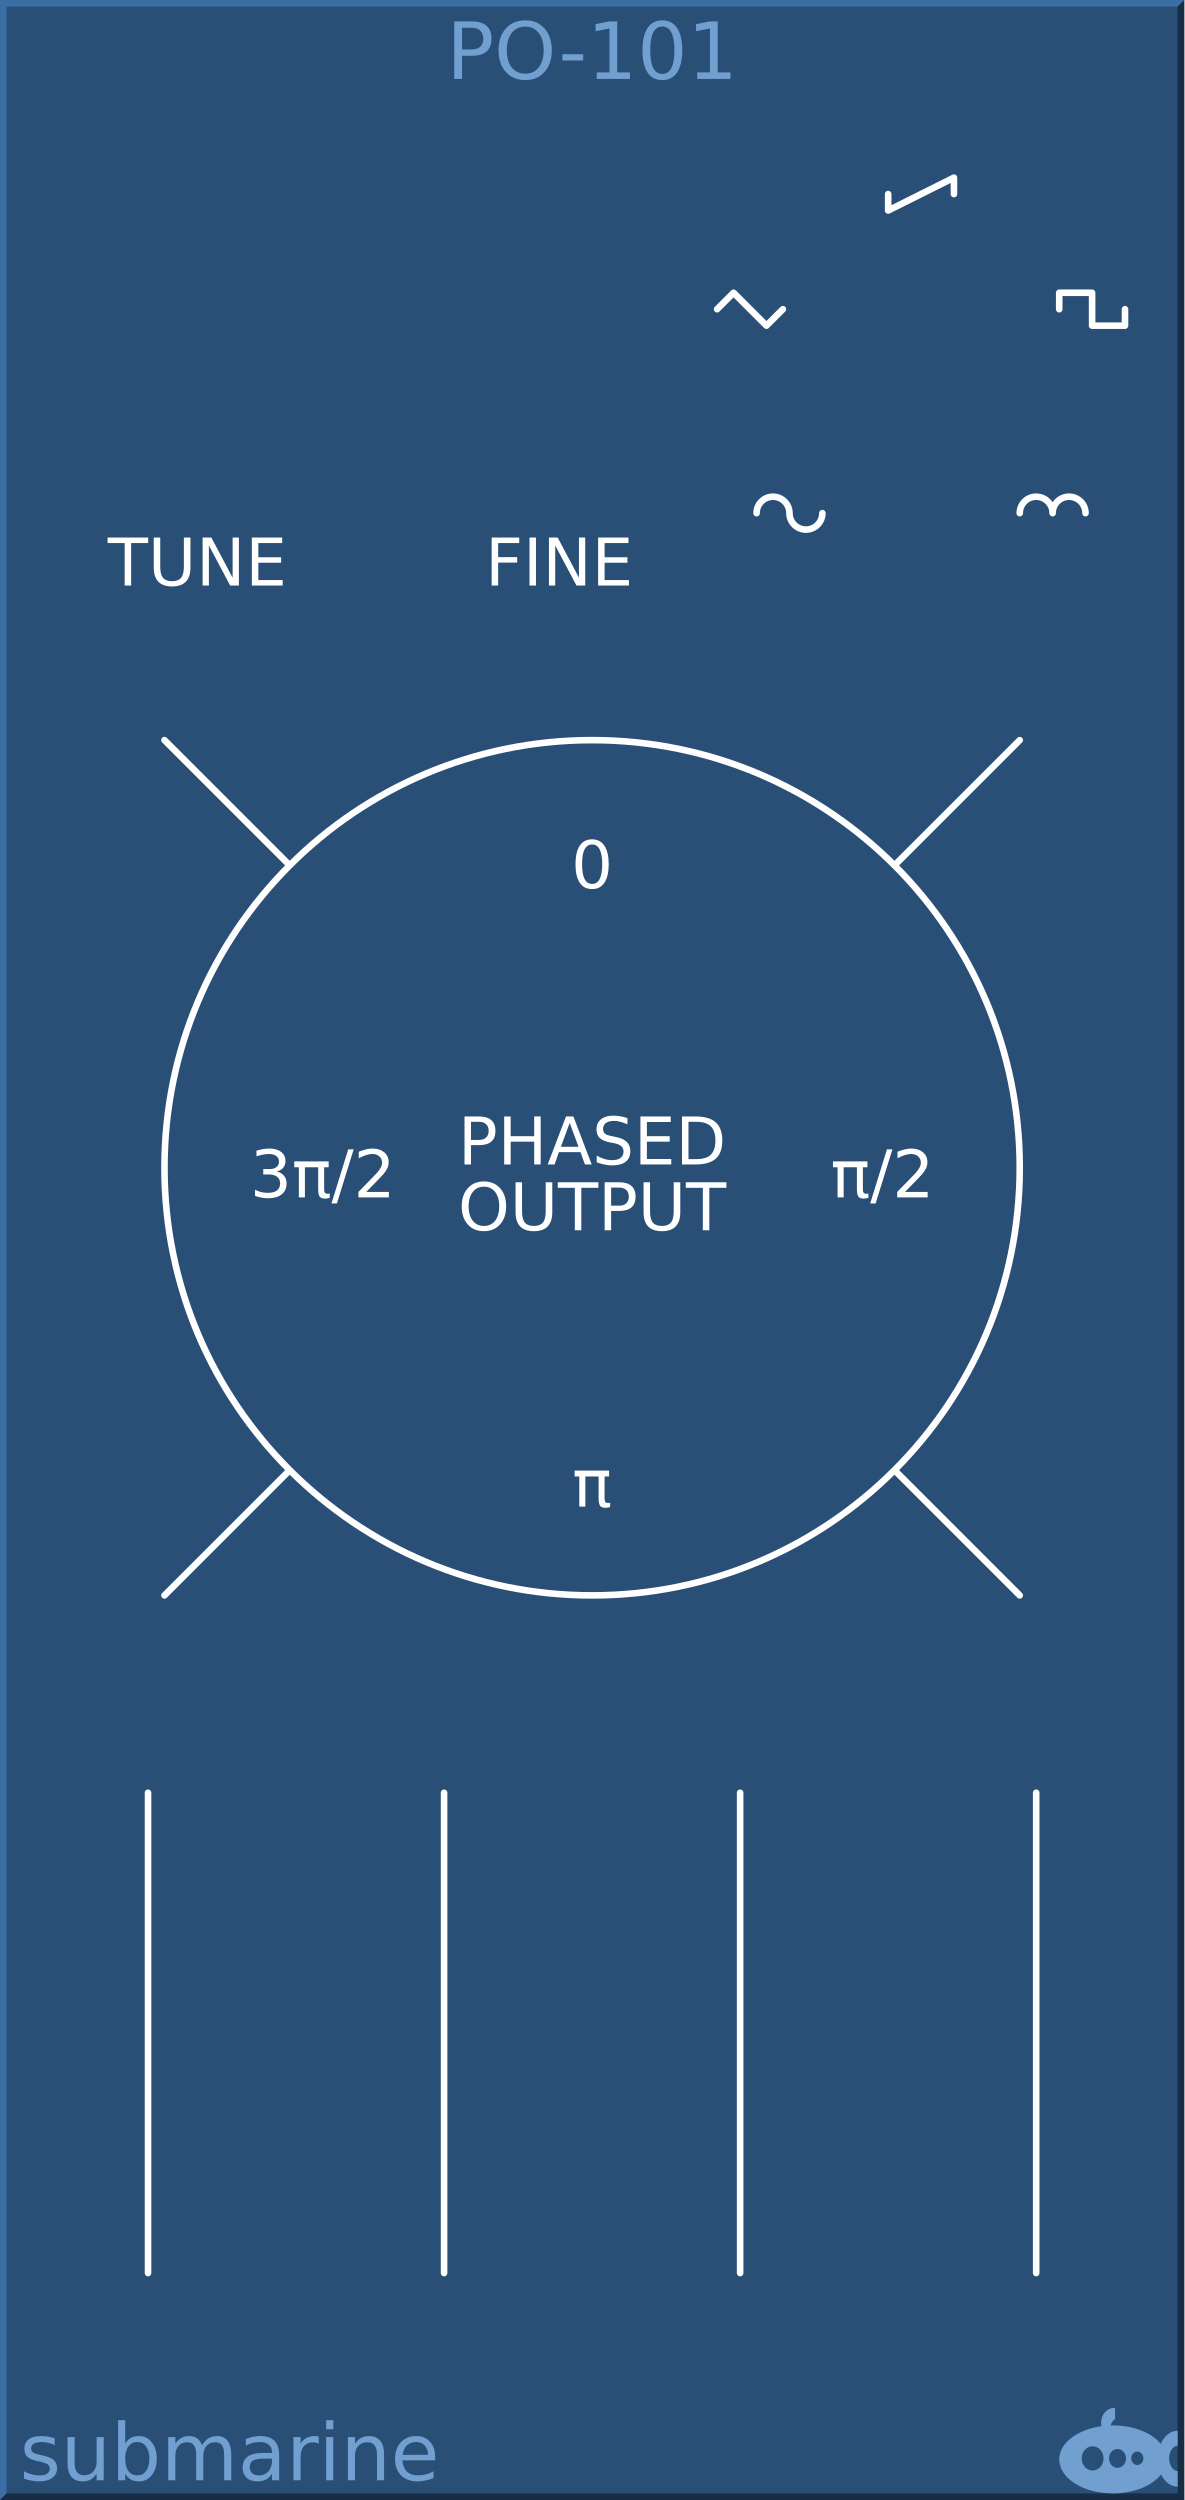
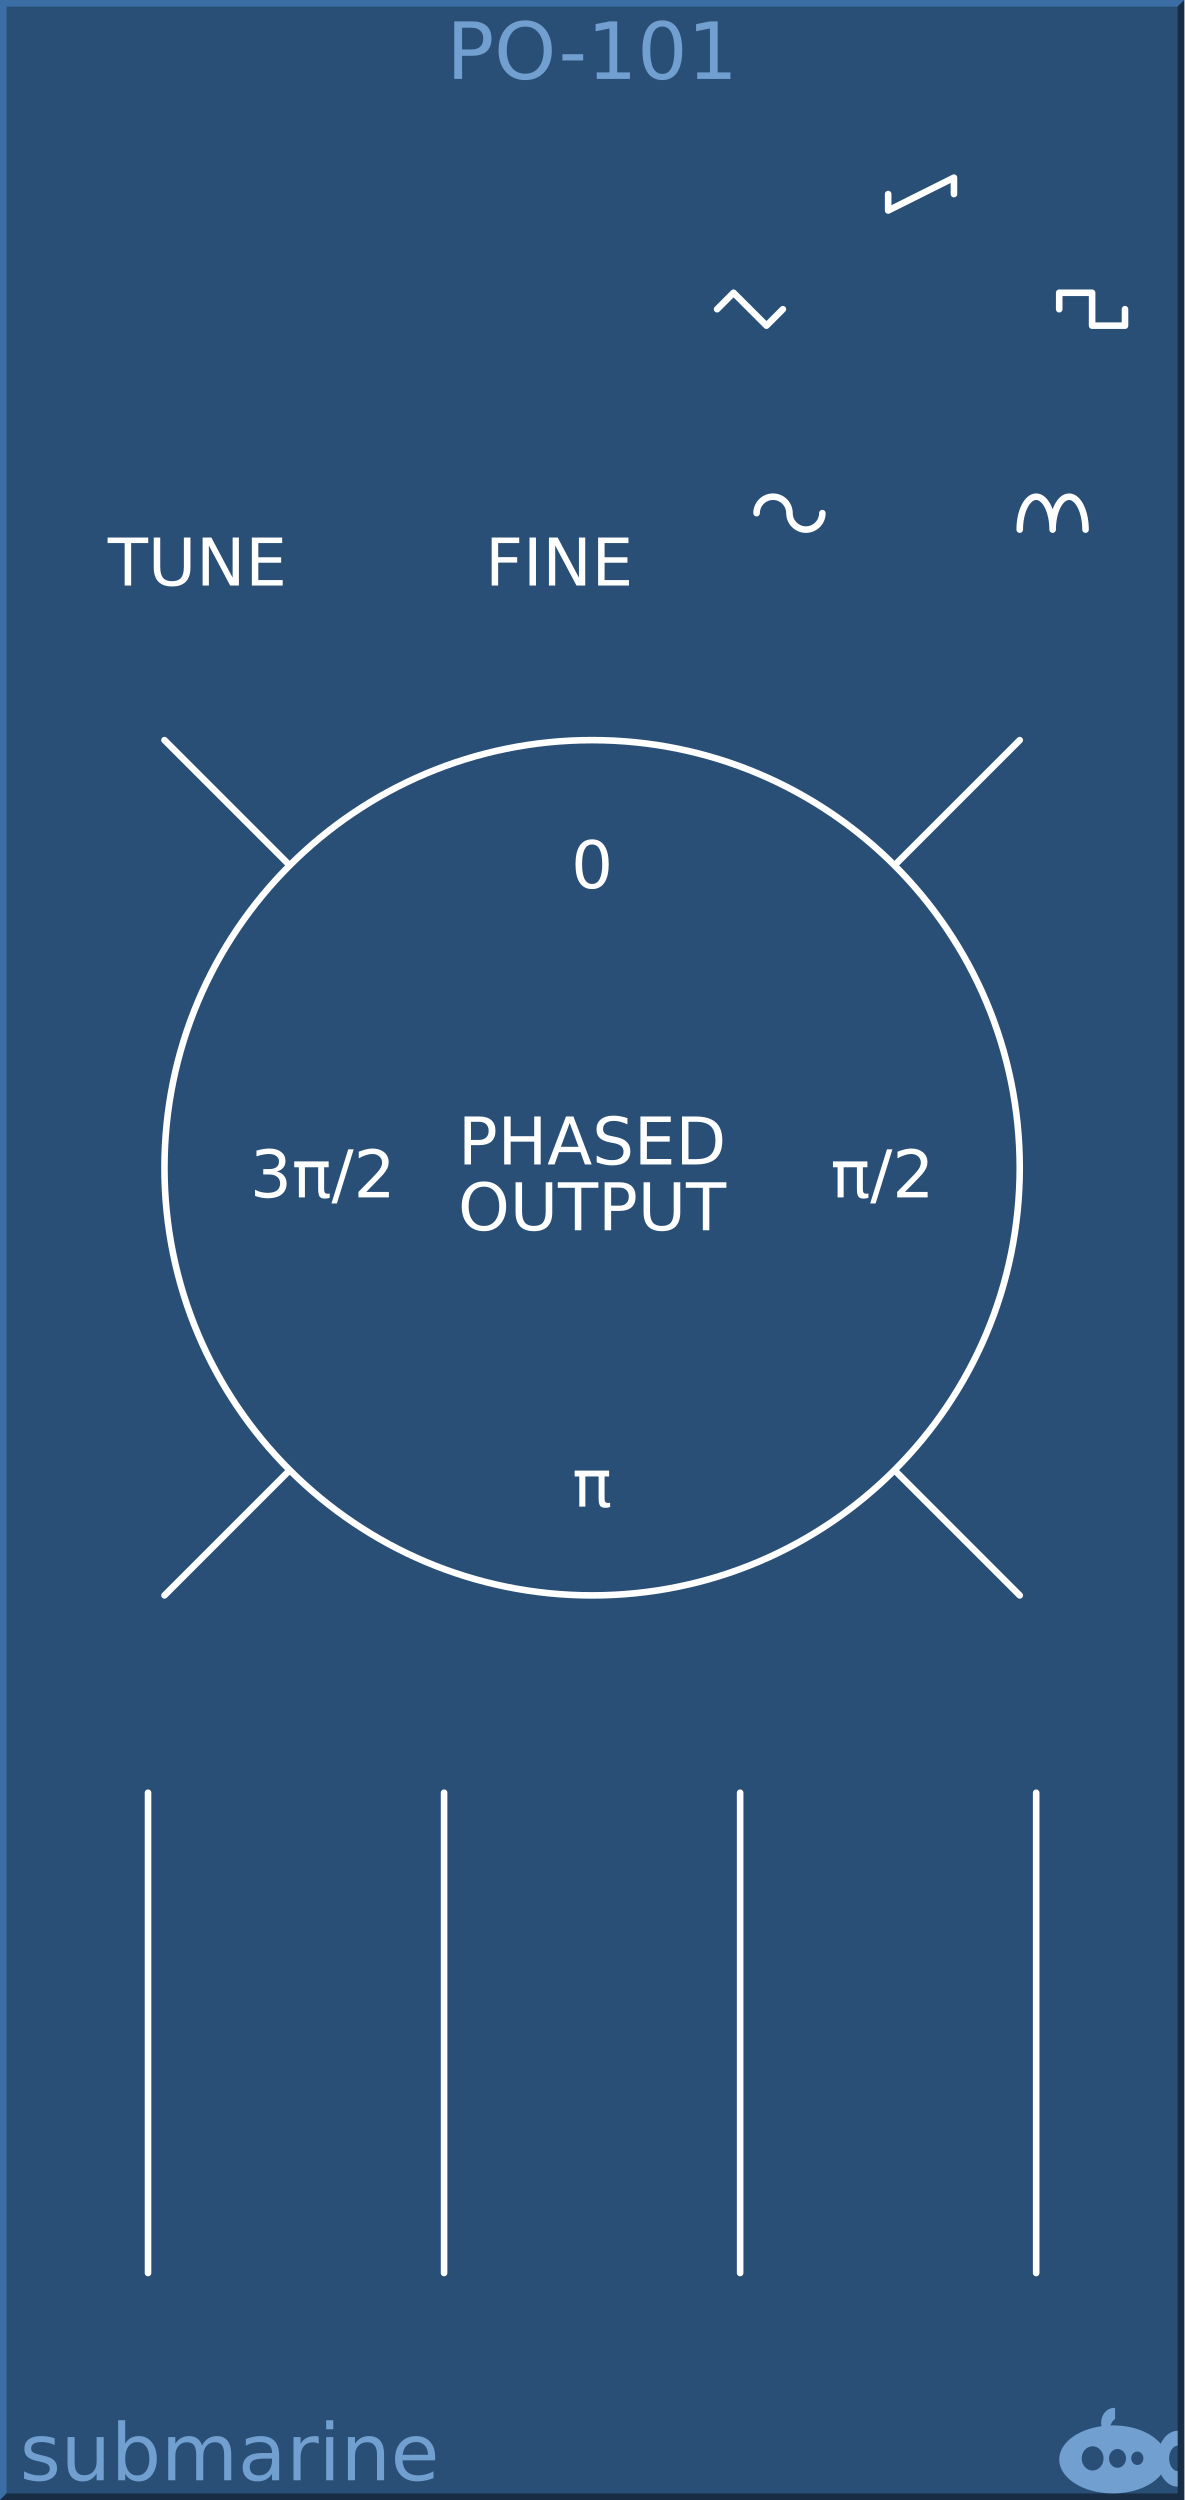
<svg xmlns="http://www.w3.org/2000/svg" width="180px" height="380px" version="1.1" id="svg4226">
  <g id="background">
    <rect x="0" y="0" width="180" height="380" style="fill:#294f77;stroke:none;" id="rect4255" />
    <path style="fill:#3a6ea5;fill-rule:nonzero;stroke:none" d="m 0 380 v -380 h 180 l -1 1 h -178 v 378 z" id="path4230" />
    <path style="fill:#182d44;fill-rule:nonzero;stroke:none" d="m 0 380 h 180 v -380 l -1 1 v 378 h -178 z" id="path4232" />
  </g>
  <g id="logo" fill="#719fcf" font-family="DejaVu Sans" font-size="12">
    <path d="m 169.354,366 a 1.985,2.252 0 0 0 -1.985,2.252 1.985,2.252 0 0 0 0.059,0.532 A 8.169,5.169 0 0 0 161,373.831 8.169,5.169 0 0 0 169.169,379 8.169,5.169 0 0 0 176.483,376.12 3.046,4.248 0 0 0 179,377.976 l 0,-2.358 a 1.338,1.945 0 0 1 -1.292,-1.942 1.338,1.945 0 0 1 1.292,-1.943 l 0,-2.254 a 3.046,4.248 0 0 0 -2.574,1.979 8.169,5.169 0 0 0 -7.257,-2.798 8.169,5.169 0 0 0 -0.373,0.012 1.754,2.047 0 0 1 0.696,-1.002 l 0,-1.666 A 1.985,2.252 0 0 0 169.354,366 Z m -3.277,5.835 a 1.662,1.843 0 0 1 1.662,1.843 1.662,1.843 0 0 1 -1.662,1.843 1.662,1.843 0 0 1 -1.661,-1.843 1.662,1.843 0 0 1 1.661,-1.843 z m 3.785,0.409 a 1.292,1.433 0 0 1 1.292,1.433 1.292,1.433 0 0 1 -1.292,1.433 1.292,1.433 0 0 1 -1.292,-1.433 1.292,1.433 0 0 1 1.292,-1.433 z m 3.009,0.389 a 0.923,1.024 0 0 1 0.923,1.024 0.923,1.024 0 0 1 -0.923,1.024 0.923,1.024 0 0 1 -0.923,-1.024 0.923,1.024 0 0 1 0.923,-1.024 z" id="path4136" />
    <text x="3" y="377" id="text4236">submarine</text>
    <text x="90" y="12" text-anchor="middle">PO-101</text>
  </g>
  <g id="group1" font-family="DejaVu Sans" font-size="10" stroke="#ffffff" stroke-width="1" stroke-linecap="round" stroke-linejoin="round" fill="none">
    <line x1="155" y1="112.5" x2="25" y2="242.5" />
    <line x1="25" y1="112.5" x2="155" y2="242.5" />
    <circle cx="90" cy="177.5" r="65" fill="#294f77" />
    <line x1="22.5" y1="272.5" x2="22.5" y2="345.5" />
    <line x1="67.5" y1="272.5" x2="67.5" y2="345.5" />
    <line x1="112.5" y1="272.5" x2="112.5" y2="345.5" />
    <line x1="157.5" y1="272.5" x2="157.5" y2="345.5" />
    <path d="M 140 58 m -25 20 a 2.5 2.5 0 0 1 5 0 a 2.5 2.5 0 0 0 5 0" />
    <path d="M 140 58 m -31 -11 l 2.5 -2.5 l 5 5 l 2.5 -2.5" />
    <path d="M 140 58 m -5 -28.5 v 2.5 l 10 -5 v 2.5" />
    <path d="M 140 58 m 21 -11 v -2.5 h 5 v 5 h 5 v -2.5" />
-     <path d="M 140 58 m 15 20 a 2.5 2.5 0 0 1 5 0 a 2.5 2.5 0 0 1 5 0" />
+     <path d="M 140 58 m 15 22.5 a 2.5 5 0 0 1 5 0 a 2.5 5 0 0 1 5 0" />
    <g fill="#ffffff" stroke="none">
      <text x="30" y="89" text-anchor="middle">TUNE</text>
      <text x="85" y="89" text-anchor="middle">FINE</text>
      <text x="90" y="177" text-anchor="middle">PHASED</text>
      <text x="90" y="187" text-anchor="middle">OUTPUT</text>
      <text x="90" y="135" text-anchor="middle">0</text>
      <text x="90" y="229" text-anchor="middle">π</text>
      <text x="38" y="182" text-anchor="start">3π/2</text>
      <text x="142" y="182" text-anchor="end">π/2</text>
    </g>
  </g>
</svg>
